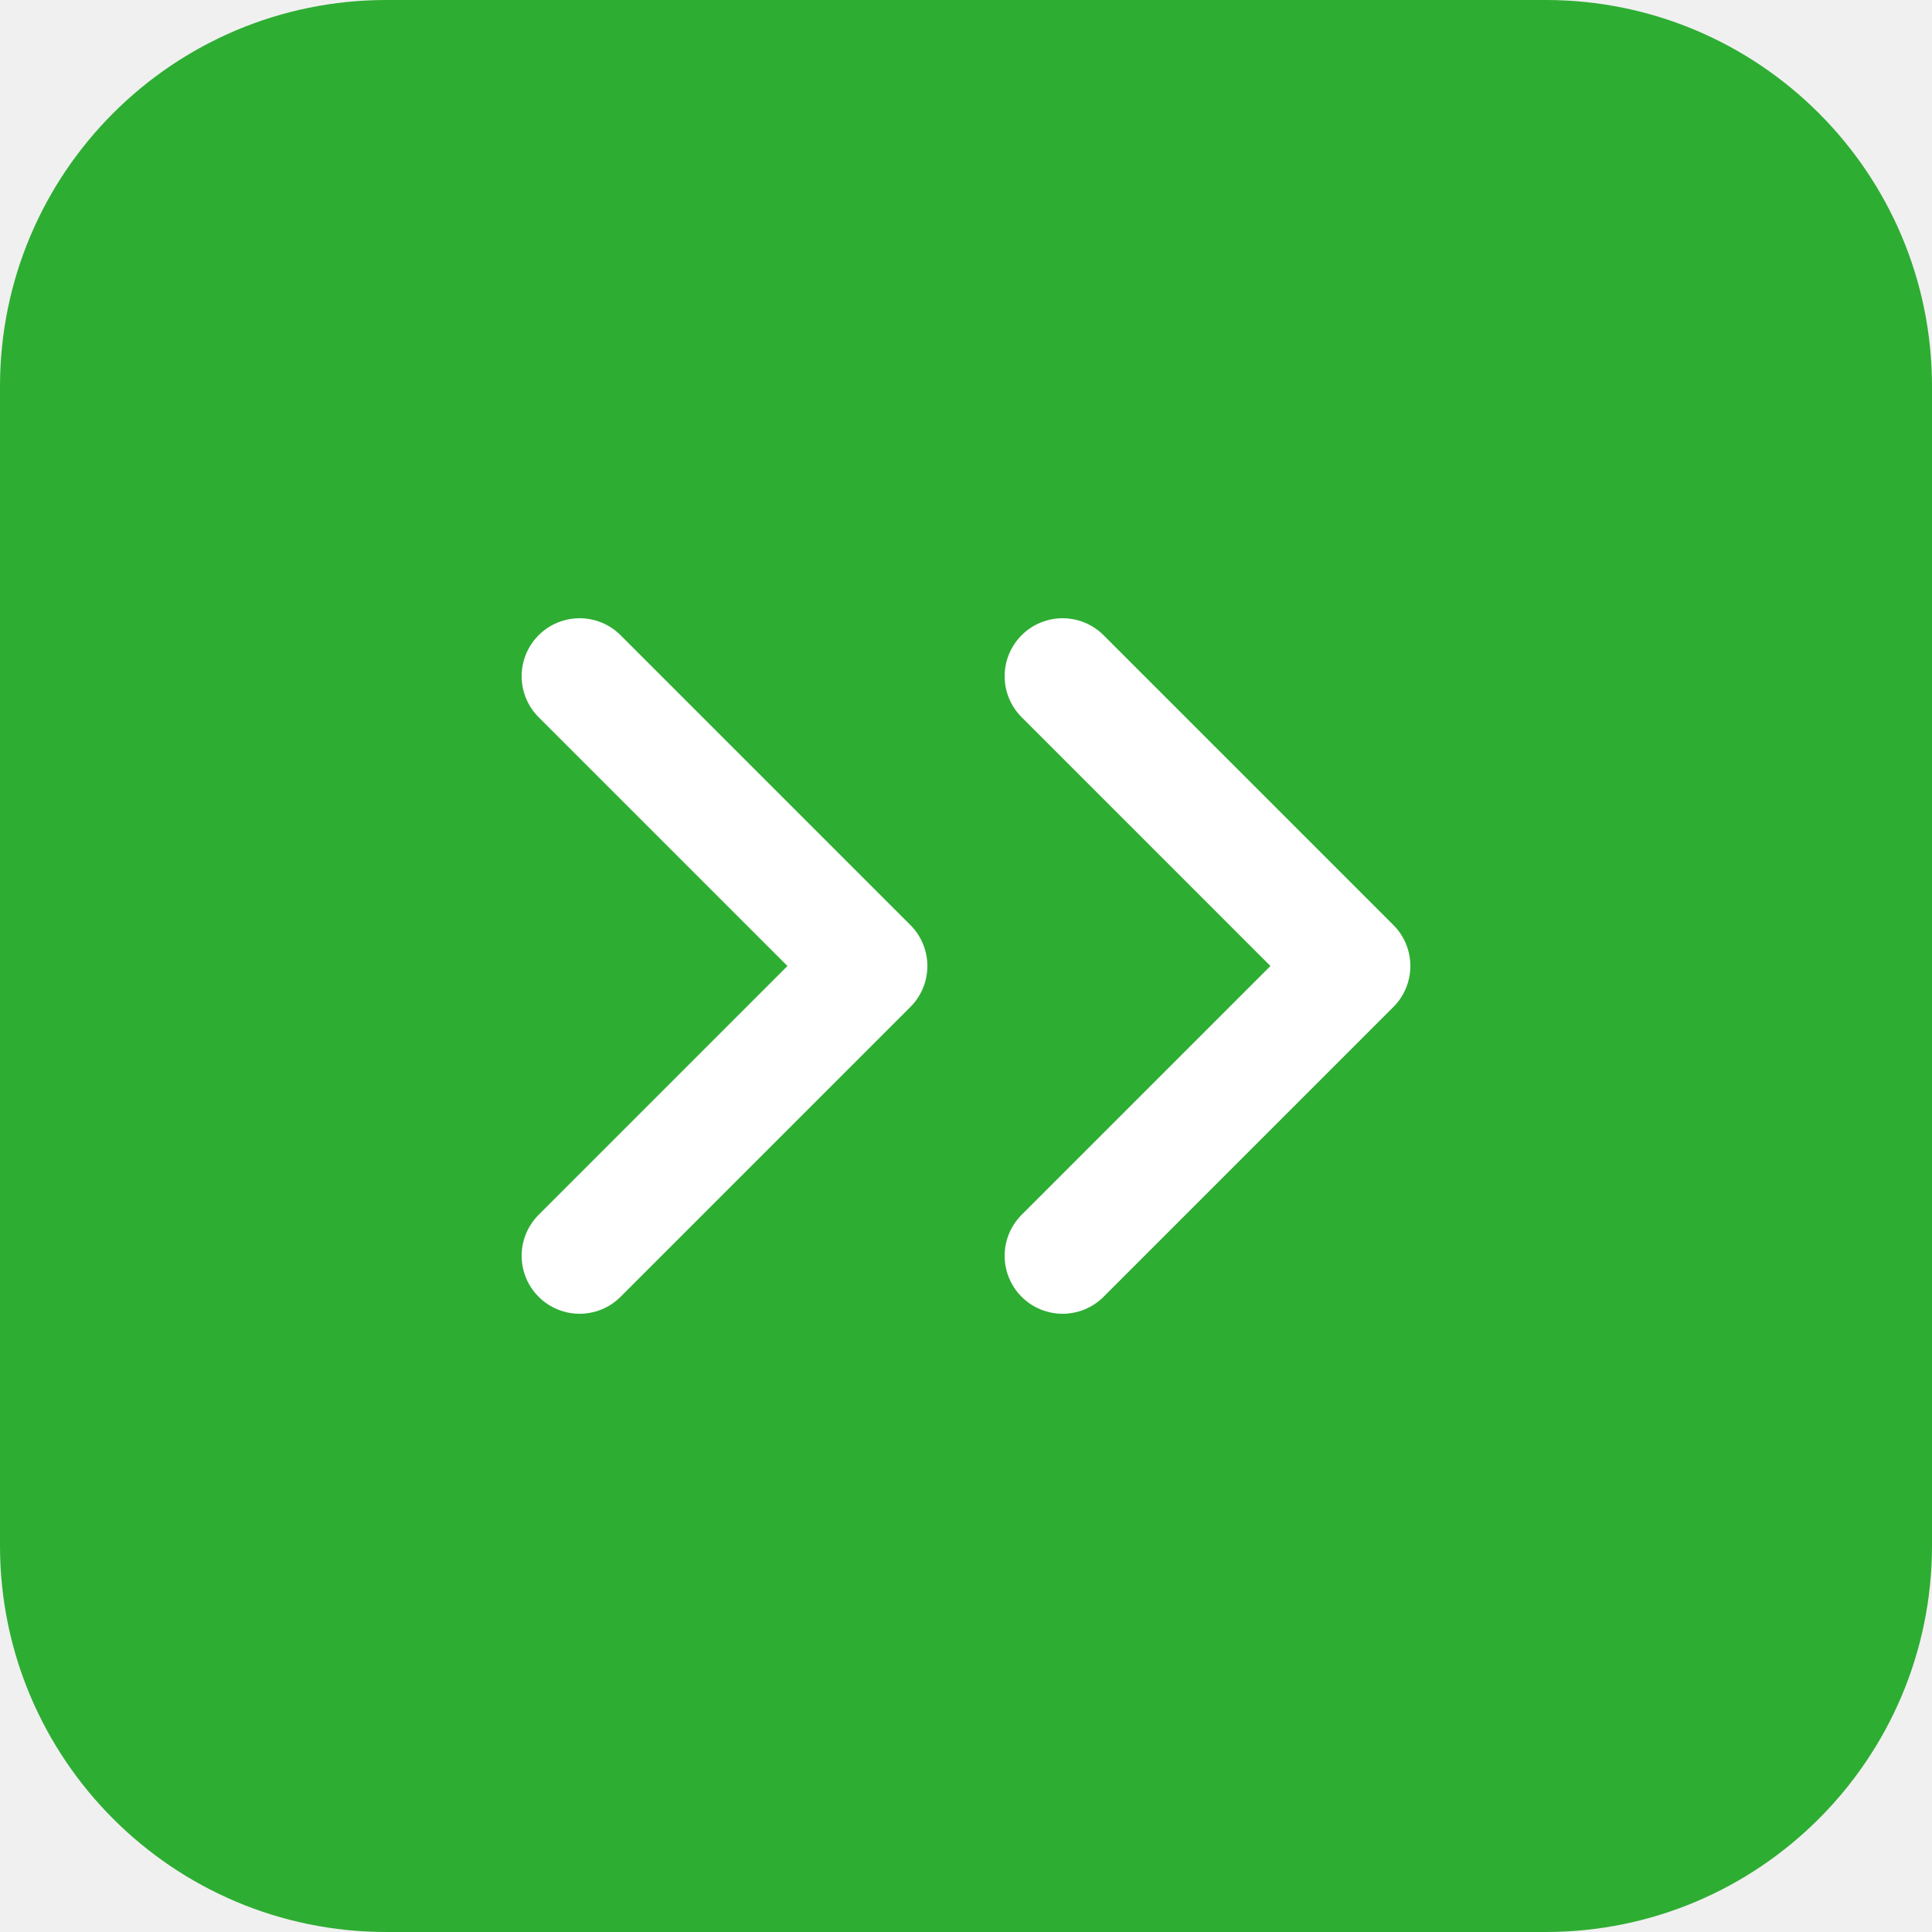
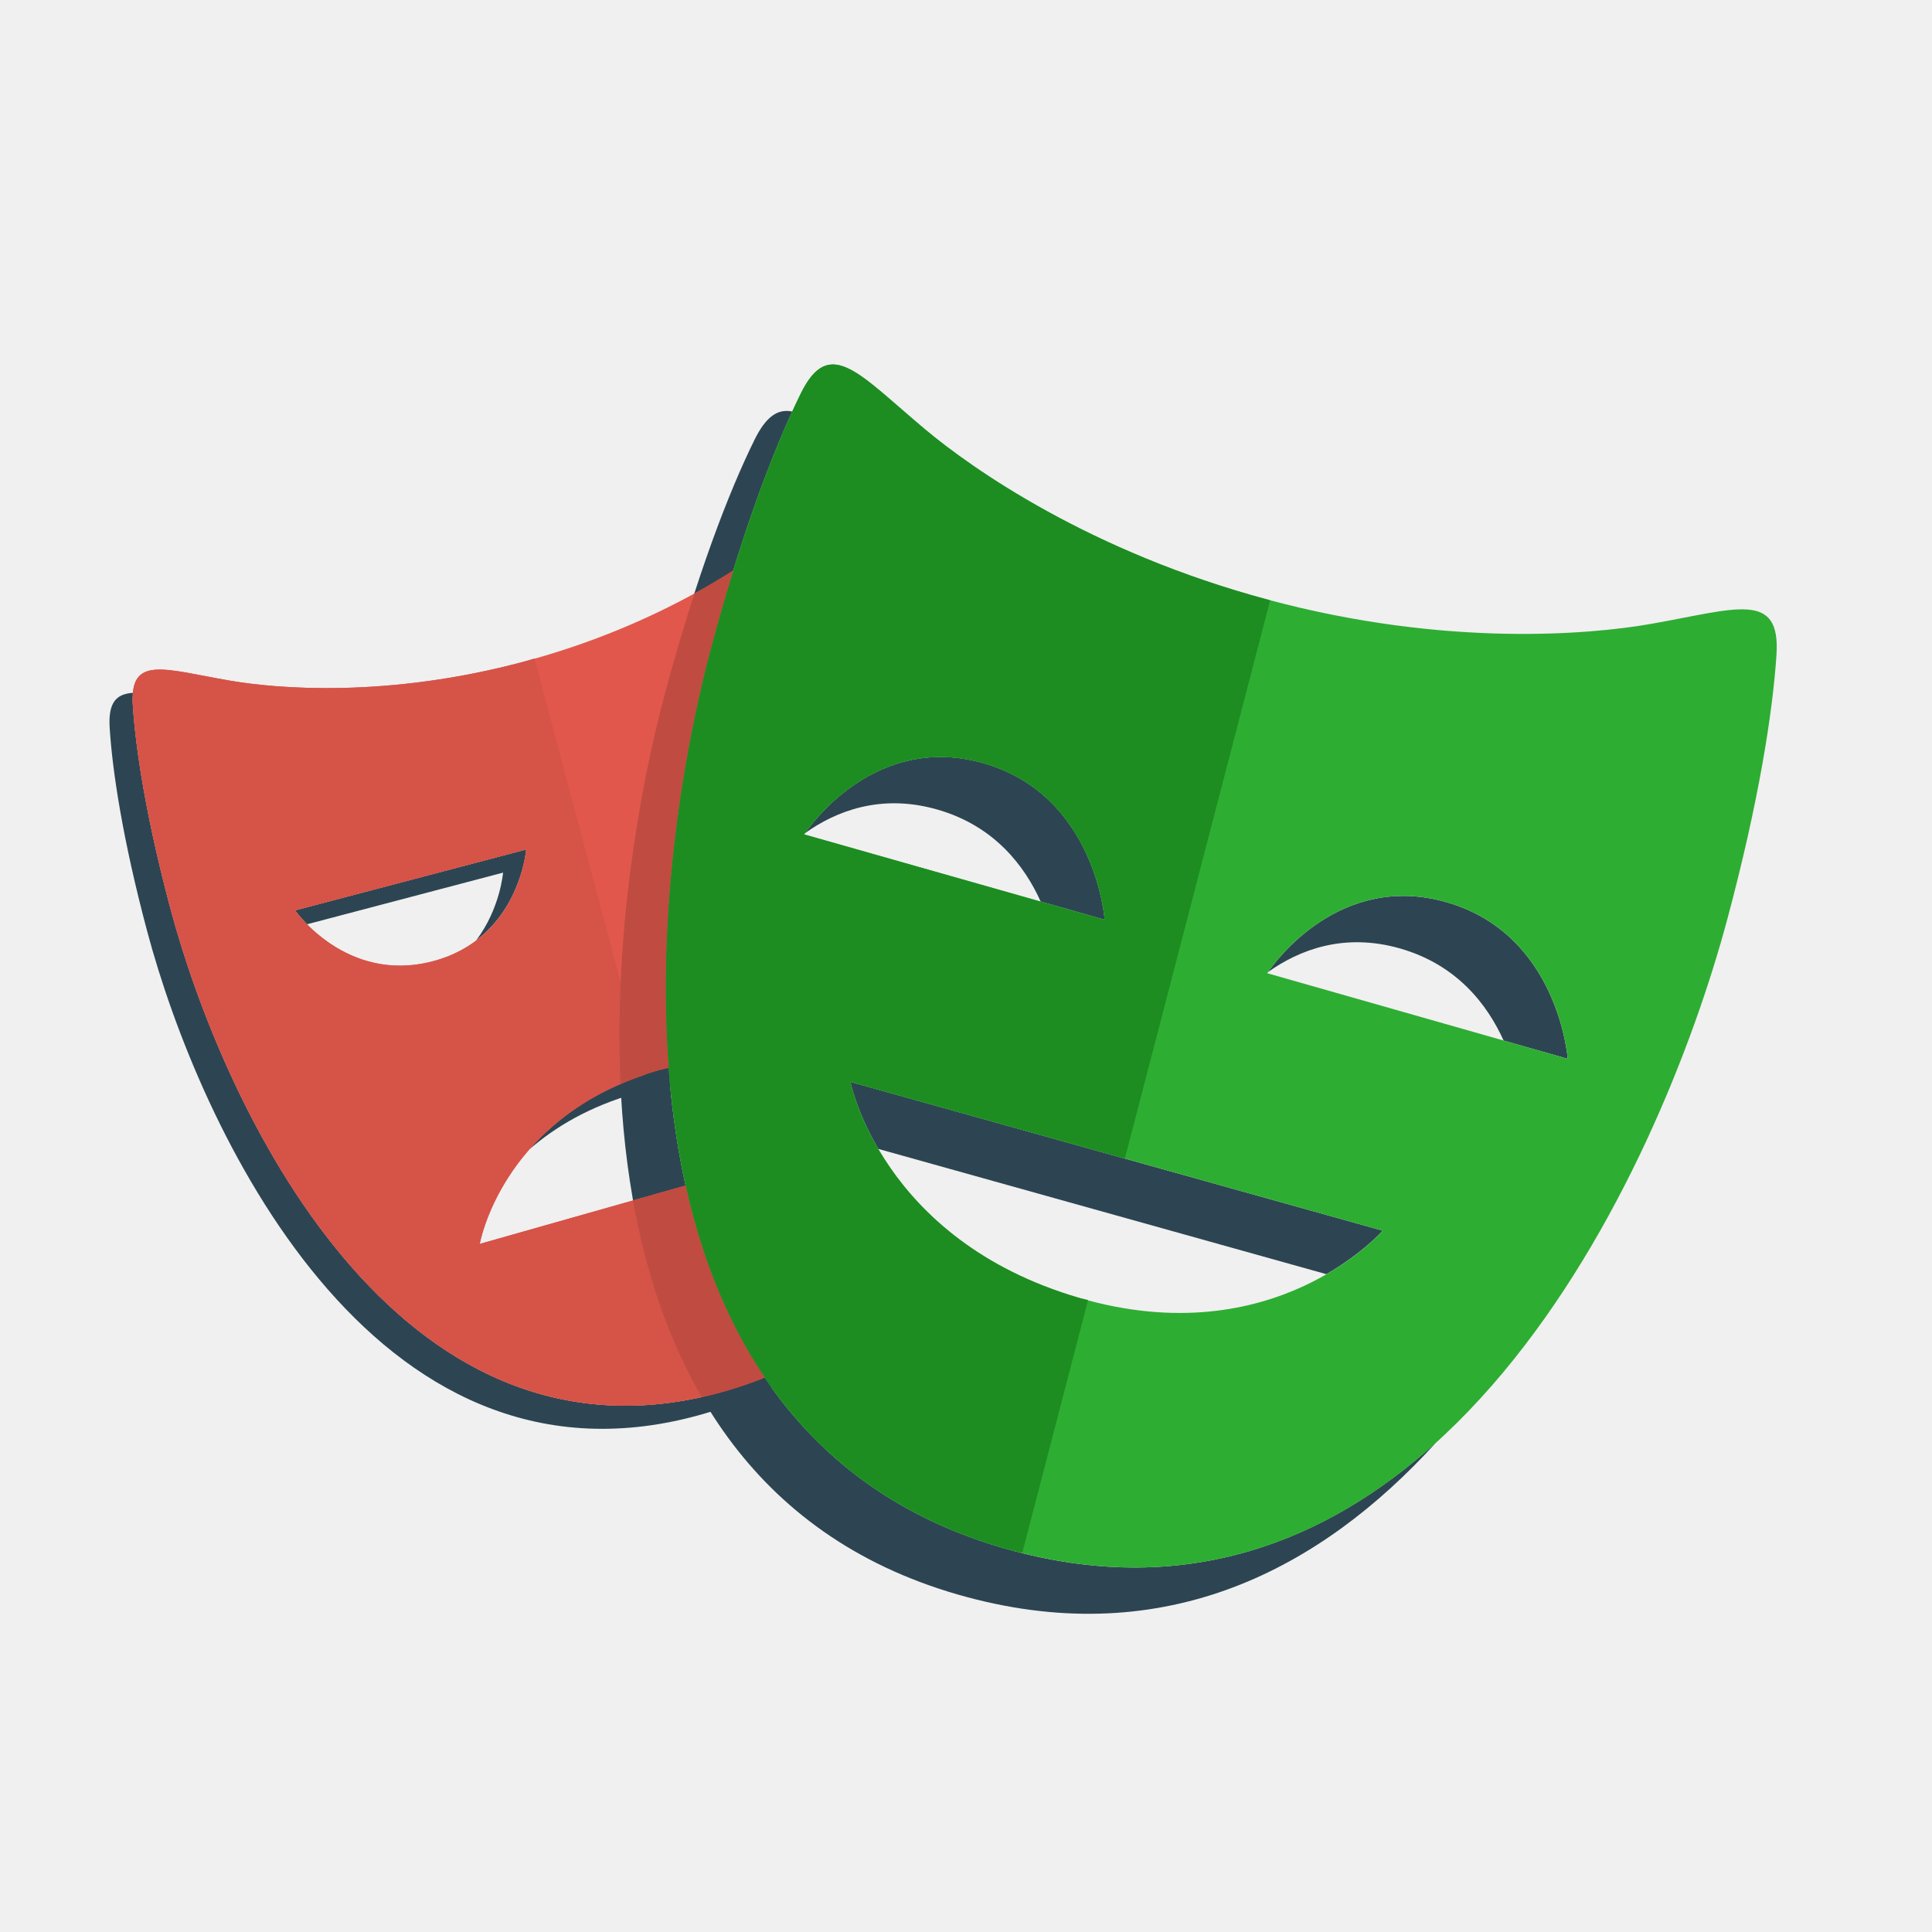
- <svg xmlns="http://www.w3.org/2000/svg" viewBox="0 0 100 100" fill="none">
-   <rect width="100" height="100" rx="20" fill="#2EAD33" />
-   <path d="M30 35L45 50L30 65" stroke="white" stroke-width="6" stroke-linecap="round" stroke-linejoin="round" />
-   <path d="M55 35L70 50L55 65" stroke="white" stroke-width="6" stroke-linecap="round" stroke-linejoin="round" />
+ <svg xmlns="http://www.w3.org/2000/svg" width="400" height="400" viewBox="0 0 400 400" fill="none">
+   <path d="M136.444 221.556C123.558 225.213 115.104 231.625 109.535 238.032C114.869 233.364 122.014 229.08 131.652 226.348C141.51 223.554 149.92 223.574 156.869 224.915V219.481C150.941 218.939 144.145 219.371 136.444 221.556ZM108.946 175.876L61.09 188.484C61.09 188.484 61.962 189.716 63.577 191.36L104.153 180.668C104.153 180.668 103.578 188.077 98.585 194.705C108.03 187.559 108.946 175.876 108.946 175.876ZM149.005 288.347C81.658 306.486 46.027 228.438 35.24 187.928C30.256 169.229 28.08 155.067 27.5 145.928C27.438 144.979 27.466 144.179 27.534 143.446C24.04 143.657 22.367 145.473 22.708 150.721C23.288 159.855 25.463 174.016 30.447 192.721C41.23 233.225 76.866 311.273 144.213 293.134C158.872 289.185 169.885 281.992 178.152 272.81C170.532 279.692 160.995 285.112 149.005 288.347ZM161.661 128.11V132.903H188.077C187.535 131.206 186.989 129.677 186.447 128.11H161.661Z" fill="#2D4552" />
+   <path d="M193.981 167.584C205.861 170.958 212.144 179.287 215.465 186.658L228.711 190.42C228.711 190.42 226.904 164.623 203.57 157.995C181.741 151.793 168.308 170.124 166.674 172.496C173.024 167.972 182.297 164.268 193.981 167.584ZM299.422 186.777C277.573 180.547 264.145 198.916 262.535 201.255C268.89 196.736 278.158 193.031 289.837 196.362C301.698 199.741 307.976 208.06 311.307 215.436L324.572 219.212C324.572 219.212 322.736 193.41 299.422 186.777ZM286.262 254.795L176.072 223.99C176.072 223.99 177.265 230.038 181.842 237.869L274.617 263.805C282.255 259.386 286.262 254.795 286.262 254.795ZM209.867 321.102C122.618 297.71 133.166 186.543 147.284 133.865C153.097 112.156 159.073 96.02 164.029 85.204C161.072 84.595 158.623 86.153 156.203 91.075C150.941 101.747 144.212 119.124 137.7 143.45C123.586 196.127 113.038 307.29 200.283 330.682C241.406 341.699 273.442 324.955 297.323 298.659C274.655 319.19 245.714 330.701 209.867 321.102Z" fill="#2D4552" />
+   <path d="M161.661 262.296V239.863L99.332 257.537C99.332 257.537 103.938 230.777 136.444 221.556C146.302 218.762 154.713 218.781 161.661 220.123V128.11H192.869C189.471 117.61 186.184 109.526 183.423 103.909C178.856 94.612 174.174 100.775 163.545 109.665C156.059 115.919 137.139 129.261 108.668 136.933C80.197 144.61 57.179 142.574 47.575 140.911C33.96 138.562 26.839 135.572 27.505 145.928C28.085 155.062 30.261 169.224 35.245 187.928C46.027 228.433 81.663 306.481 149.01 288.342C166.602 283.602 179.019 274.233 187.626 262.291H161.661V262.296ZM61.085 188.484L108.946 175.876C108.946 175.876 107.551 194.288 89.609 199.018C71.661 203.743 61.085 188.484 61.085 188.484Z" fill="#E2574C" />
+   <path d="M341.786 129.174C329.345 131.355 299.498 134.072 262.612 124.185C225.716 114.304 201.236 97.022 191.537 88.899C177.788 77.383 171.74 69.38 165.788 81.486C160.526 92.163 153.797 109.54 147.284 133.866C133.171 186.543 122.623 297.706 209.867 321.098C297.093 344.47 343.53 242.92 357.644 190.238C364.157 165.917 367.013 147.5 367.799 135.625C368.695 122.173 359.455 126.078 341.786 129.174ZM166.497 172.756C166.497 172.756 180.246 151.372 203.565 158C226.899 164.628 228.706 190.425 228.706 190.425L166.497 172.756ZM223.42 268.713C182.403 256.698 176.077 223.99 176.077 223.99L286.262 254.796C286.262 254.791 264.021 280.578 223.42 268.713ZM262.377 201.495C262.377 201.495 276.107 180.126 299.422 186.773C322.736 193.411 324.572 219.208 324.572 219.208L262.377 201.495Z" fill="#2EAD33" />
+   <path d="M139.88 246.04L99.332 257.532C99.332 257.532 103.737 232.44 133.607 222.496L110.647 136.33L108.663 136.933C80.192 144.611 57.174 142.574 47.57 140.911C33.955 138.563 26.834 135.572 27.5 145.929C28.08 155.063 30.256 169.224 35.24 187.929C46.023 228.433 81.658 306.481 149.005 288.342L150.989 287.719L139.88 246.04ZM61.085 188.485L108.946 175.876C108.946 175.876 107.551 194.288 89.609 199.018C71.662 203.743 61.085 188.485 61.085 188.485Z" fill="#D65348" />
+   <path d="M225.27 269.163L223.415 268.712C182.398 256.698 176.072 223.99 176.072 223.99L232.89 239.872L262.971 124.281L262.607 124.185C225.711 114.304 201.232 97.022 191.532 88.899C177.783 77.383 171.735 69.38 165.783 81.486C160.526 92.163 153.797 109.54 147.284 133.866C133.171 186.543 122.623 297.706 209.867 321.097L211.655 321.5L225.27 269.163ZM166.497 172.756C166.497 172.756 180.246 151.372 203.565 158C226.899 164.628 228.706 190.425 228.706 190.425L166.497 172.756Z" fill="#1D8D22" />
+   <path d="M141.946 245.451L131.072 248.537C133.641 263.019 138.169 276.917 145.276 289.195C146.513 288.922 147.74 288.687 149 288.342C152.302 287.451 155.364 286.348 158.312 285.145C150.371 273.361 145.118 259.789 141.946 245.451ZM137.7 143.451C132.112 164.307 127.113 194.326 128.489 224.436C130.952 223.367 133.554 222.371 136.444 221.551L138.457 221.101C136.003 188.939 141.308 156.165 147.284 133.866C148.799 128.225 150.318 122.978 151.832 118.085C149.393 119.637 146.767 121.228 143.776 122.867C141.759 129.093 139.722 135.898 137.7 143.451Z" fill="#C04B41" />
</svg>
